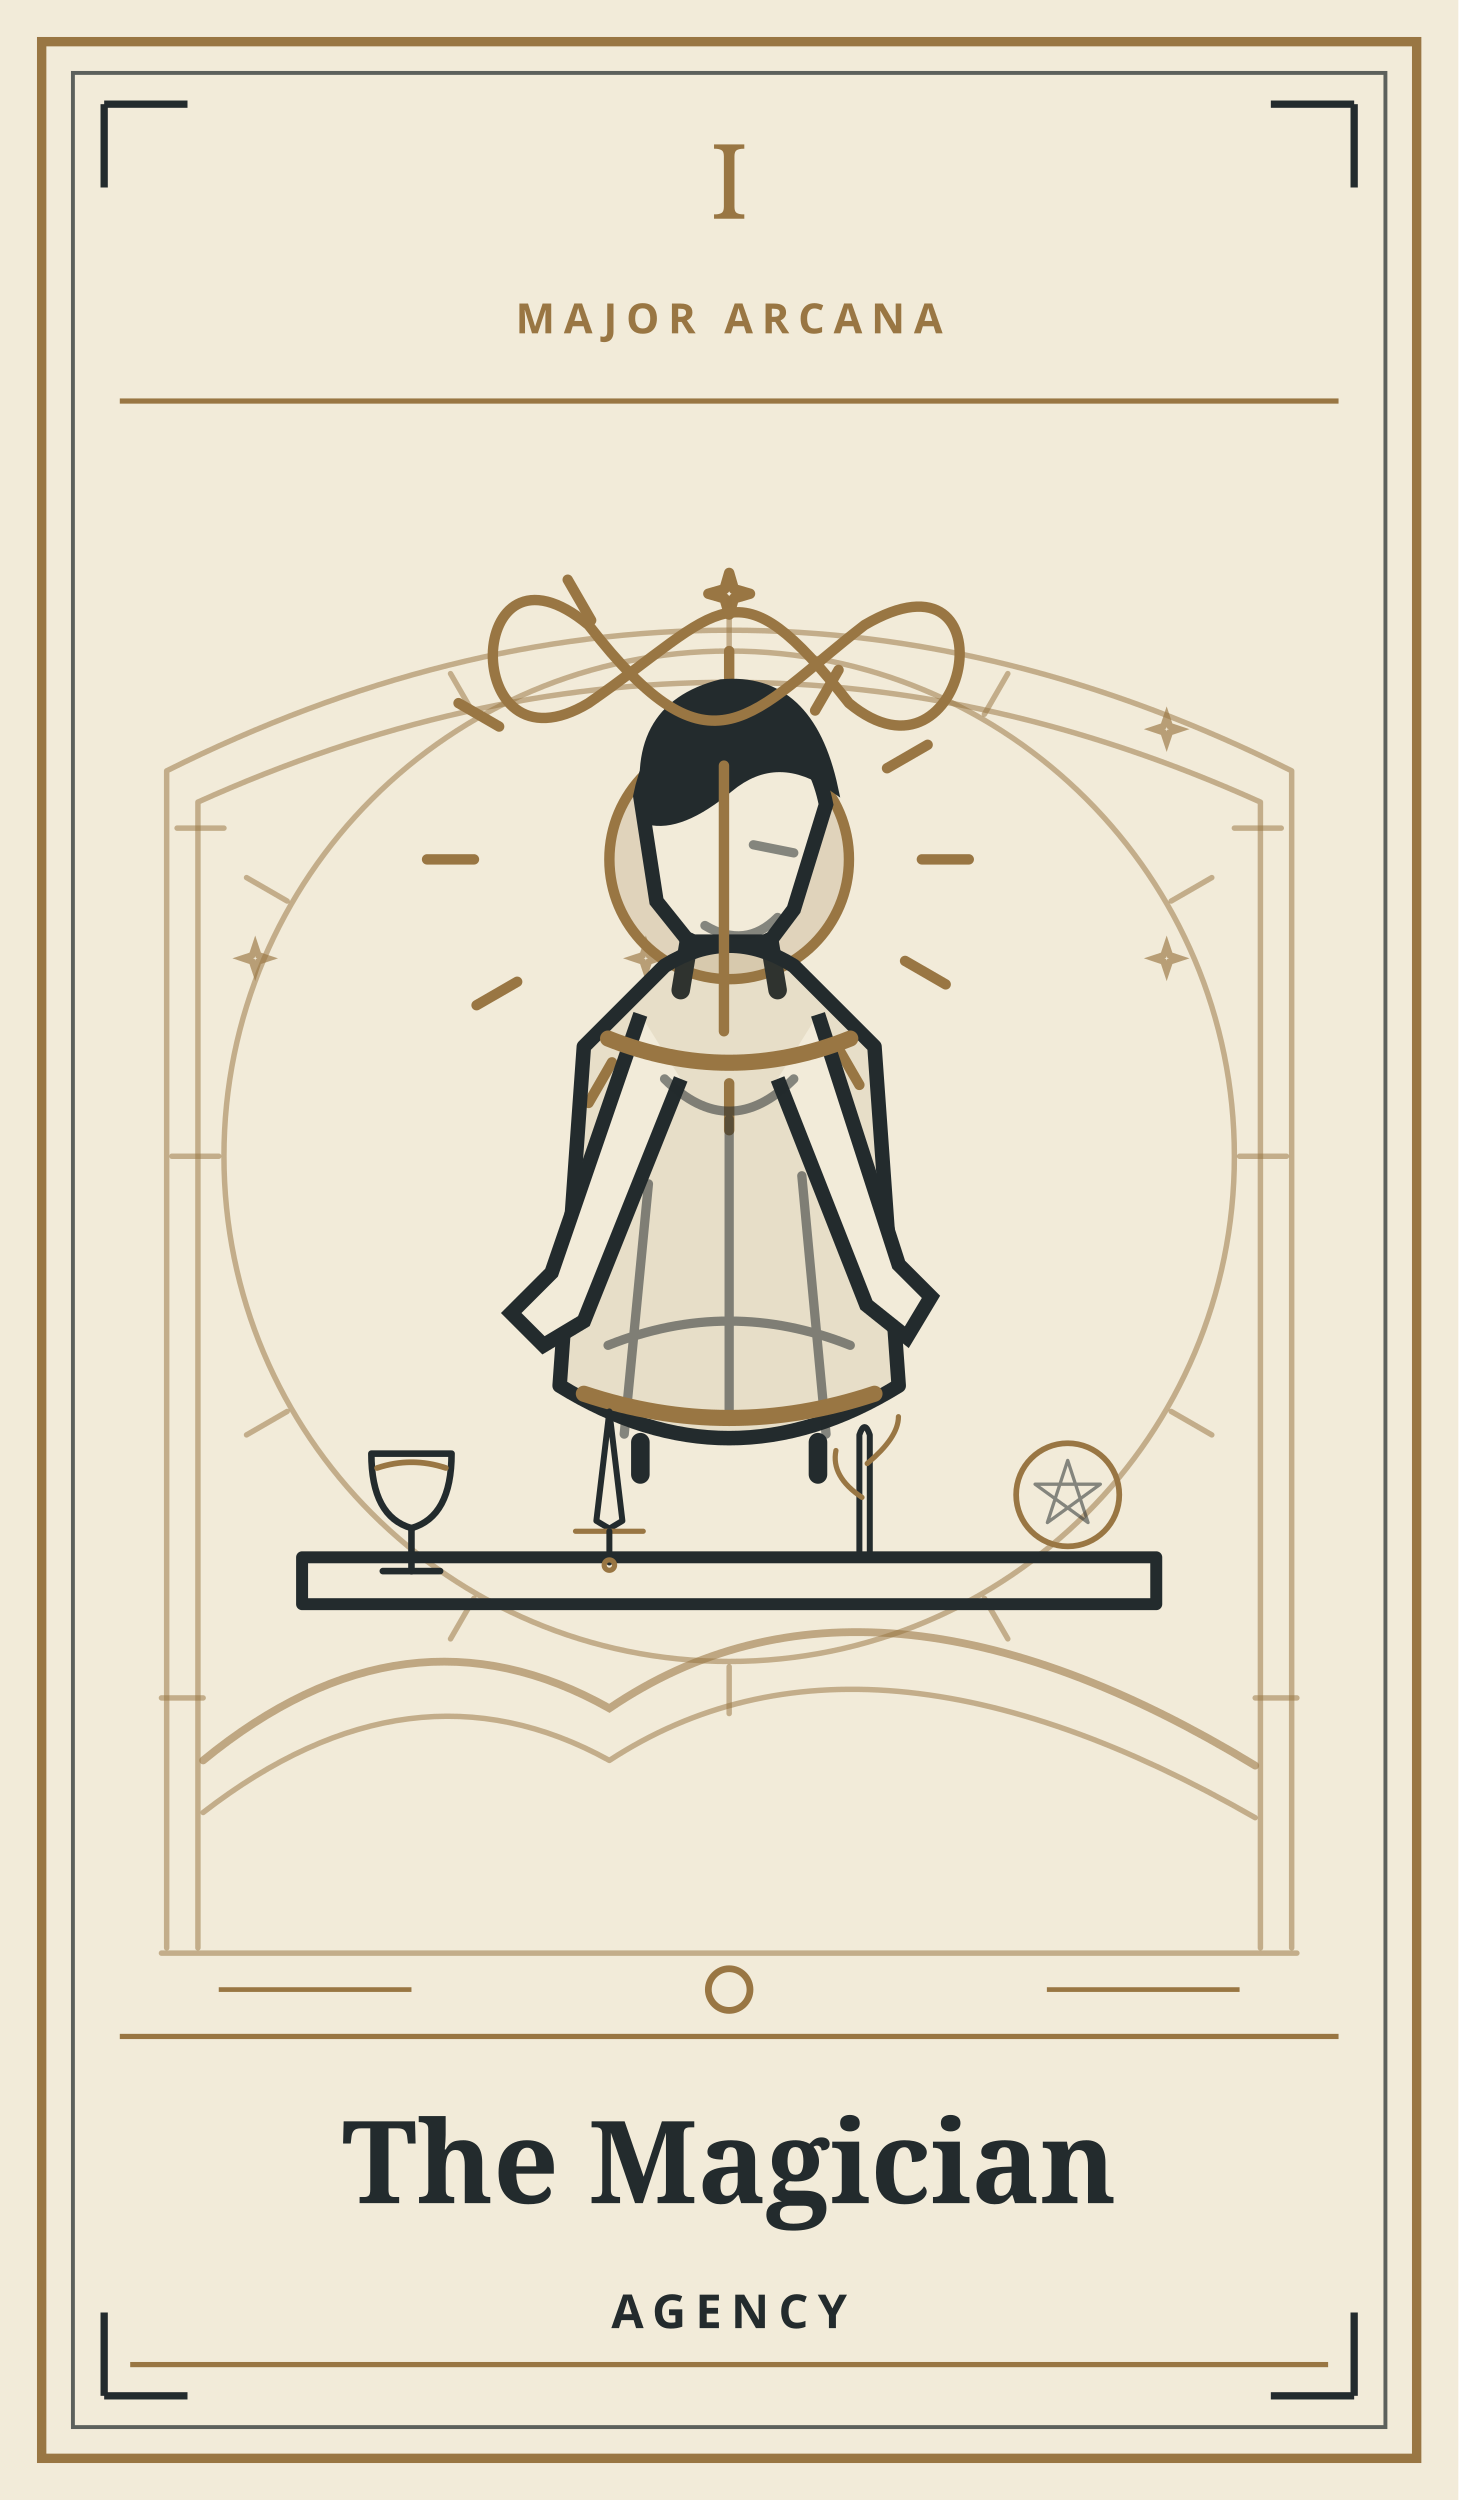
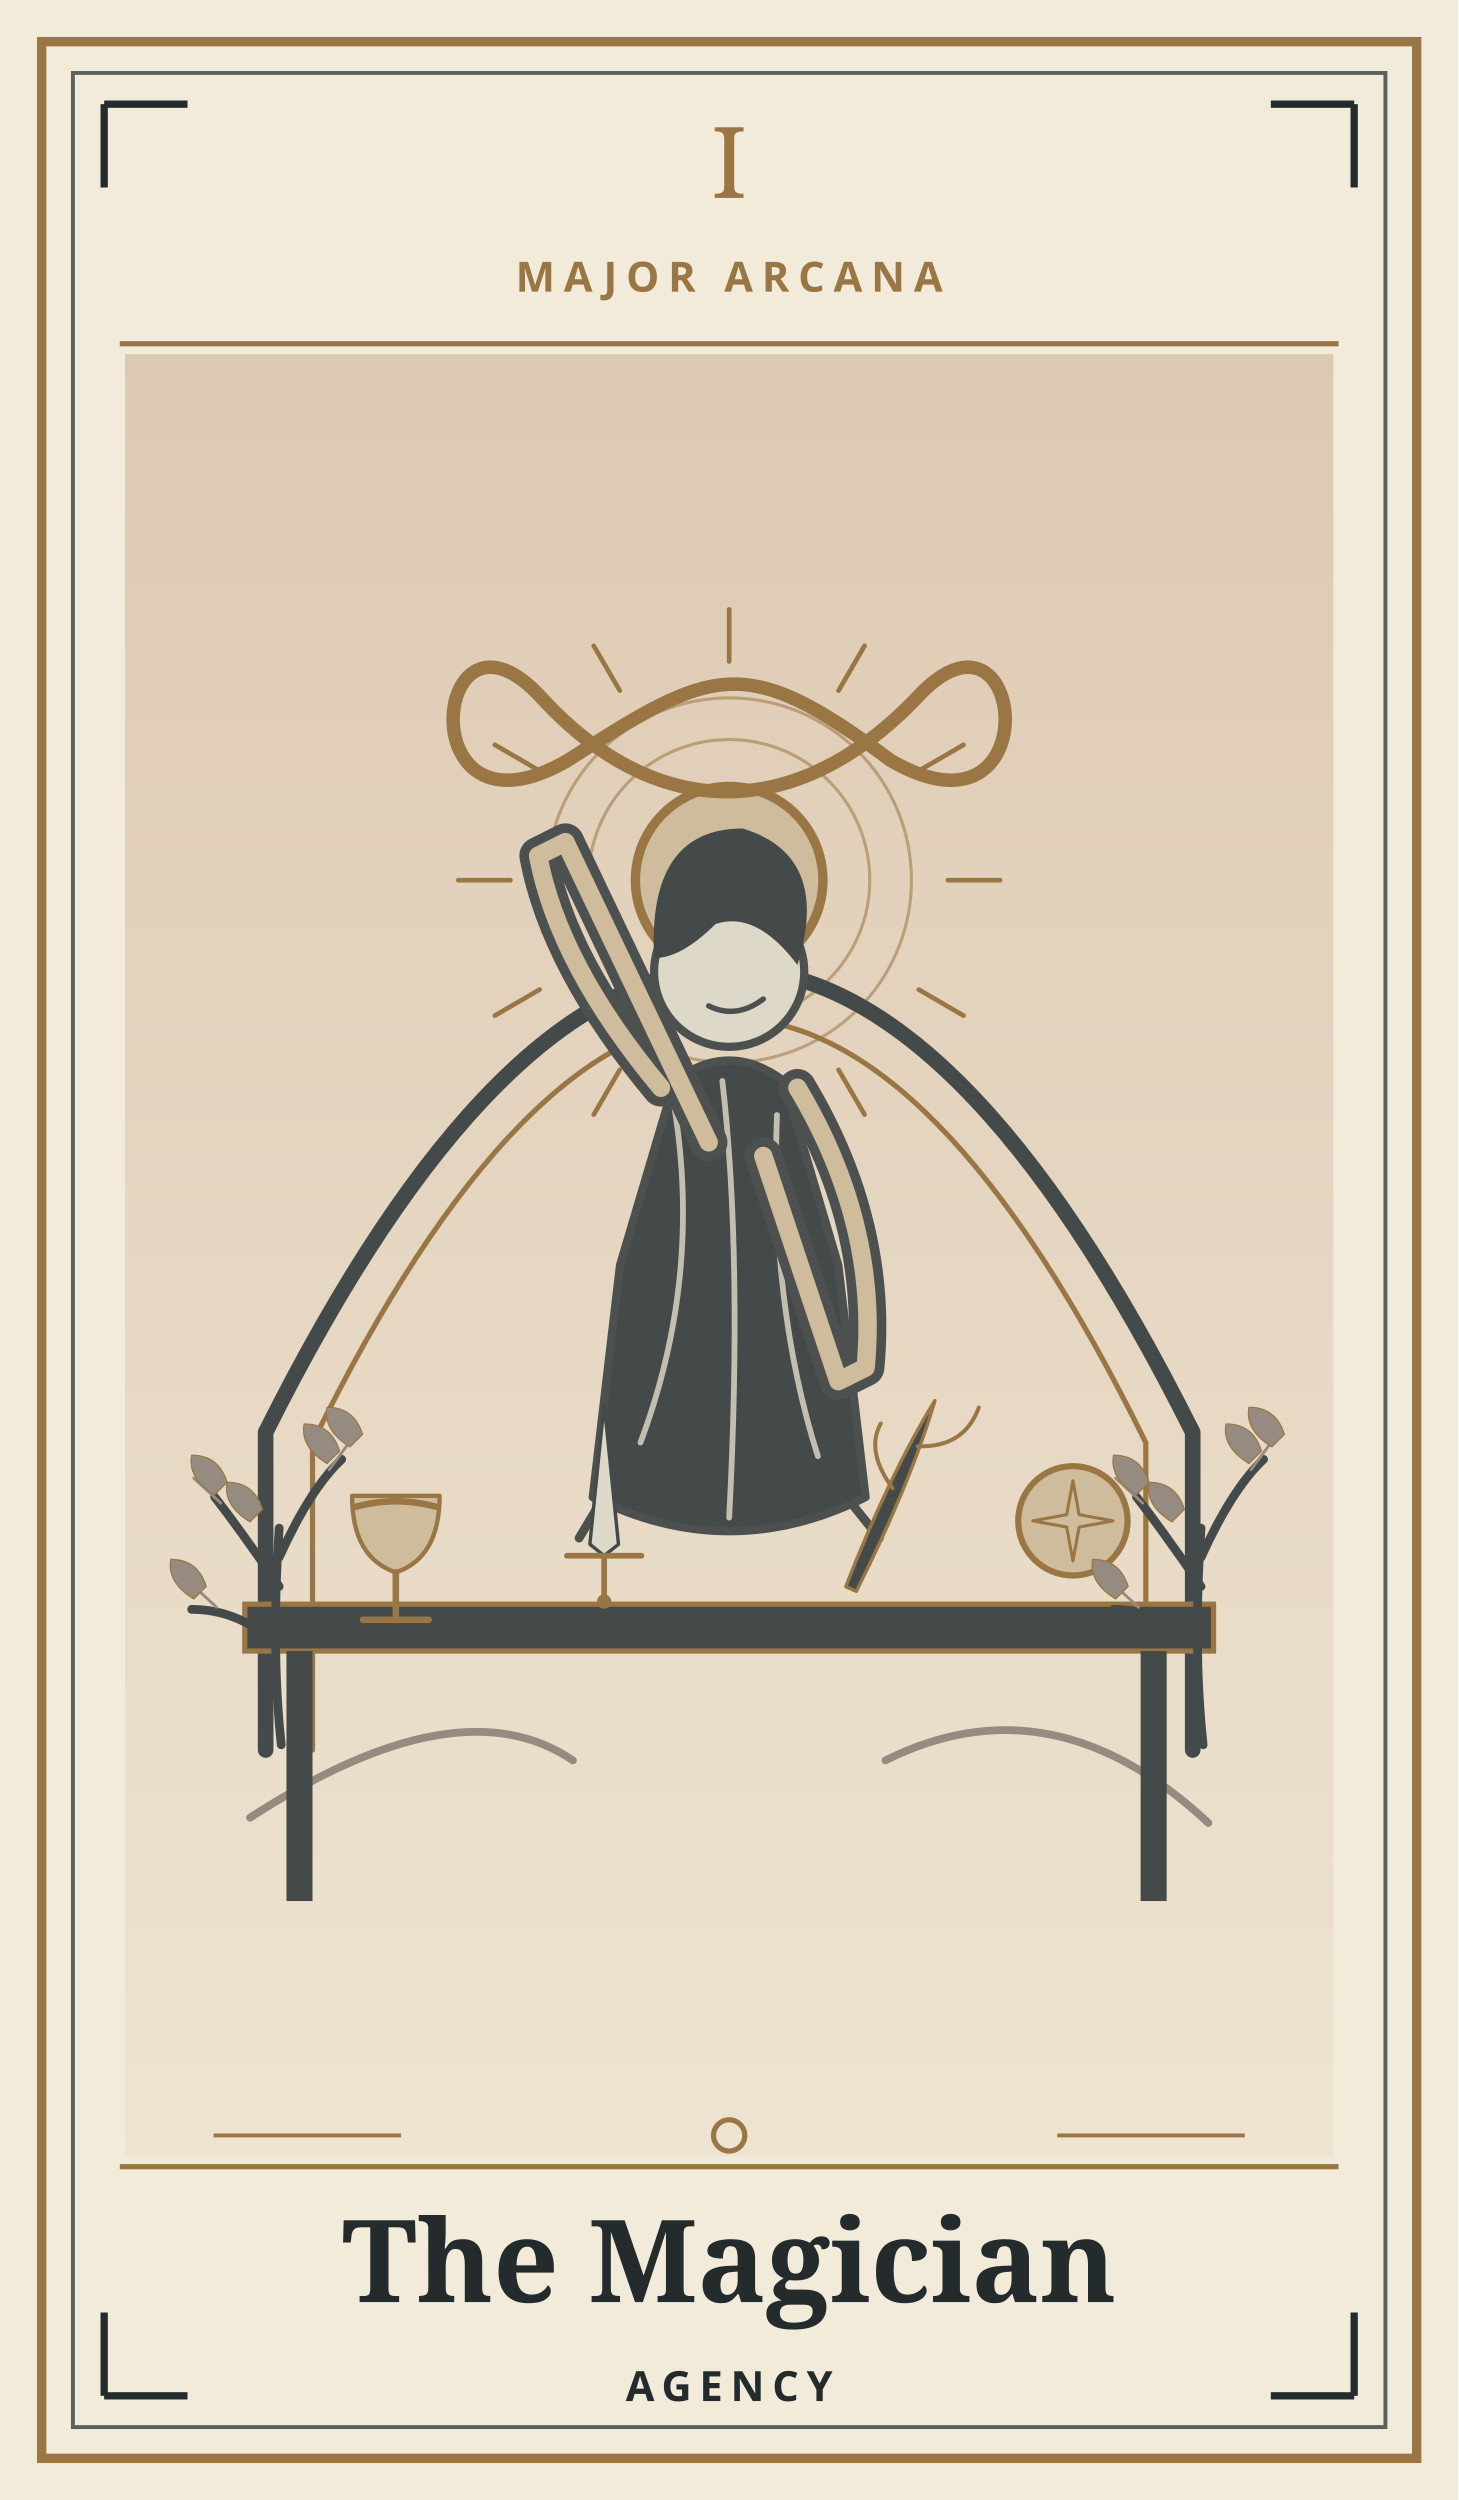
<svg xmlns="http://www.w3.org/2000/svg" width="280" height="480" viewBox="0 0 280 480" role="img" aria-labelledby="title description">
-   <style>
- .ink{fill:none;stroke:#232b2d;stroke-width:2.3;stroke-linecap:round;stroke-linejoin:round}
- .fine{fill:none;stroke:#232b2d;stroke-opacity:.53;stroke-width:1.15;stroke-linecap:round;stroke-linejoin:round}
- .gold{fill:none;stroke:#997643;stroke-width:2;stroke-linecap:round;stroke-linejoin:round}
- .faint{fill:none;stroke:#997643;stroke-opacity:.66;stroke-width:1.25}
- .inkfill{fill:#232b2d;stroke:#232b2d;stroke-width:1}
- .distant{fill:#997643;fill-opacity:.13;stroke:#997643;stroke-opacity:.58;stroke-width:1.5;stroke-linejoin:round}
- .terrain{fill:none;stroke:#997643;stroke-opacity:.76;stroke-width:1.9;stroke-linecap:round;stroke-linejoin:round}
- .halo{fill:#997643;fill-opacity:.10;stroke:#997643;stroke-width:1.25}
- .cloud{fill:none;stroke:#232b2d;stroke-opacity:.32;stroke-width:1.3;stroke-linecap:round}
- .wind{fill:none;stroke:#997643;stroke-opacity:.60;stroke-width:1.1;stroke-linecap:round}
- .hands{fill:none;stroke:#232b2d;stroke-width:2.4;stroke-linecap:round;stroke-linejoin:round}
- .arch{fill:none;stroke:#997643;stroke-width:1.8;stroke-linecap:round;stroke-linejoin:round}
- .tension{fill:none;stroke:#997643;stroke-opacity:.55;stroke-width:1.5;stroke-linecap:round}
- .bridge{fill:none;stroke:#997643;stroke-width:2.3;stroke-linecap:round}
- .ridge{fill:none;stroke:#232b2d;stroke-opacity:.46;stroke-width:1.6;stroke-linejoin:round}
- .motion{fill:none;stroke:#997643;stroke-opacity:.54;stroke-width:2;stroke-linecap:round}
- .beast{fill:#997643;fill-opacity:.23;stroke:#232b2d;stroke-width:1.8;stroke-linejoin:round}
- .regalia{fill:#997643;fill-opacity:.25;stroke:#997643;stroke-width:1.6;stroke-linejoin:round}
- .petal{fill:#f2ebd9;stroke:#997643;stroke-width:1.5}
- .wash{fill:#997643;fill-opacity:.11;stroke:#232b2d;stroke-width:1.8;stroke-linejoin:round}
- .column{fill:#f2ebd9;stroke:#232b2d;stroke-width:2.1}
- .sun{fill:#997643;fill-opacity:.2;stroke:#997643;stroke-width:2}
- .paperfill{fill:#f2ebd9;stroke:#232b2d;stroke-width:1.8}
- .lantern{fill:#997643;fill-opacity:.35;stroke:#232b2d;stroke-width:2}
- .vine{fill:none;stroke:#997643;stroke-width:2;stroke-linecap:round;stroke-linejoin:round}
- .water{fill:none;stroke:#997643;stroke-width:2;stroke-linecap:round}
- .chain{fill:none;stroke:#997643;stroke-width:3;stroke-dasharray:4 4}
- .lightning{fill:none;stroke:#997643;stroke-width:7;stroke-linecap:square;stroke-linejoin:miter}
- .ghost{fill:none;stroke:#997643;stroke-opacity:.52;stroke-width:1.05;stroke-linecap:round;stroke-linejoin:round}
- .landscape{fill:none;stroke:#997643;stroke-opacity:.58;stroke-width:1.5;stroke-linecap:round}
- .hatch{fill:none;stroke:#232b2d;stroke-opacity:.42;stroke-width:1;stroke-linecap:round}
- </style>
  <rect width="280" height="480" fill="#f2ebd9" />
  <rect x="8" y="8" width="264" height="464" fill="none" stroke="#997643" stroke-width="1.8" />
  <rect x="14" y="14" width="252" height="452" fill="none" stroke="#232b2d" stroke-width=".75" opacity=".72" />
-   <path d="M23 77H257M23 391H257M25 454H255" stroke="#997643" stroke-width="1" />
+   <path d="M23 66H257M23 416H257" stroke="#997643" stroke-width="1" />
  <path d="M20 20L36 20M20 20L20 36M260 20L244 20M260 20L260 36M20 460L36 460M20 460L20 444M260 460L244 460M260 460L260 444" stroke="#232b2d" stroke-width="1.4" />
-   <text class="number" x="140" y="42" font-family="Noto Serif" font-size="20" font-weight="400" fill="#997643" text-anchor="middle">I</text>
-   <text class="small" x="140" y="64" font-family="Noto Sans" font-size="8" font-weight="600" letter-spacing="1.7" fill="#997643" text-anchor="middle">MAJOR ARCANA</text>
-   <g clip-path="url(#window)">
-     <path class="ghost" d="M32 374V148Q140 94 248 148V374" />
-     <path class="ghost" d="M38 374V154Q140 108 242 154V374" />
-     <path class="ghost" d="M31 375H249" />
-     <path class="gold" d="M140 110L140.9 113.1L144 114L140.9 114.9L140 118L139.1 114.9L136 114L139.1 113.1Z" />
-     <path class="ghost" d="M34 159H43M237 159H246M31 326H39M241 326H249" />
-     <path class="landscape" d="M39 338Q78 306 117 328Q167 294 241 339" />
-     <path class="ghost" d="M39 348Q79 317 117 338Q166 306 241 349" />
-     <circle class="ghost" cx="140" cy="222" r="97" />
-     <path class="ghost" d="M140 115L140 124" transform="rotate(0 140 222)" />
-     <path class="ghost" d="M140 115L140 124" transform="rotate(30 140 222)" />
-     <path class="ghost" d="M140 115L140 124" transform="rotate(60 140 222)" />
-     <path class="ghost" d="M140 115L140 124" transform="rotate(90 140 222)" />
-     <path class="ghost" d="M140 115L140 124" transform="rotate(120 140 222)" />
-     <path class="ghost" d="M140 115L140 124" transform="rotate(150 140 222)" />
-     <path class="ghost" d="M140 115L140 124" transform="rotate(180 140 222)" />
-     <path class="ghost" d="M140 115L140 124" transform="rotate(210 140 222)" />
-     <path class="ghost" d="M140 115L140 124" transform="rotate(240 140 222)" />
-     <path class="ghost" d="M140 115L140 124" transform="rotate(270 140 222)" />
-     <path class="ghost" d="M140 115L140 124" transform="rotate(300 140 222)" />
-     <path class="ghost" d="M140 115L140 124" transform="rotate(330 140 222)" />
-     <path class="faint" d="M124 181.6L124.6 183.4L126.4 184L124.6 184.6L124 186.4L123.4 184.6L121.6 184L123.4 183.4Z" />
-     <path class="faint" d="M224 137.6L224.6 139.4L226.4 140L224.6 140.6L224 142.4L223.4 140.6L221.6 140L223.4 139.4Z" />
-     <path class="faint" d="M49 181.6L49.6 183.4L51.4 184L49.6 184.6L49 186.4L48.4 184.6L46.6 184L48.4 183.4Z" />
-     <path class="faint" d="M224 181.6L224.6 183.4L226.4 184L224.6 184.6L224 186.4L223.4 184.6L221.6 184L223.4 183.4Z" />
-     <circle class="sun" cx="140" cy="165" r="23" />
-     <path class="gold" d="M140 134L140 125" transform="rotate(0 140 165)" />
-     <path class="gold" d="M140 132L140 123" transform="rotate(30 140 165)" />
-     <path class="gold" d="M140 130L140 121" transform="rotate(60 140 165)" />
-     <path class="gold" d="M140 128L140 119" transform="rotate(90 140 165)" />
-     <path class="gold" d="M140 126L140 117" transform="rotate(120 140 165)" />
-     <path class="gold" d="M140 124L140 115" transform="rotate(150 140 165)" />
-     <path class="gold" d="M140 122L140 113" transform="rotate(180 140 165)" />
-     <path class="gold" d="M140 120L140 111" transform="rotate(210 140 165)" />
-     <path class="gold" d="M140 118L140 109" transform="rotate(240 140 165)" />
-     <path class="gold" d="M140 116L140 107" transform="rotate(270 140 165)" />
-     <path class="gold" d="M140 114L140 105" transform="rotate(300 140 165)" />
-     <path class="gold" d="M140 112L140 103" transform="rotate(330 140 165)" />
-     <g transform="translate(140 280) scale(1.55 1.55)">
-       <path class="paperfill" d="M-9 -69L-11 -82Q-9 -92 0 -93Q10 -91 12 -81L8 -68L5 -64H-5Z" />
-       <path class="inkfill" d="M-10 -79Q-13 -93 -1 -96Q10 -97 13 -83Q6 -88 0 -83Q-6 -78 -10 -79Z" />
-       <path class="fine" d="M3 -76L8 -75M-3 -66Q2 -63 6 -67" />
-       <path class="ink" d="M-5 -64L-6 -58M5 -64L6 -58" />
-       <path class="wash" d="M-8 -61Q0 -66 8 -61L18 -51L21 -9Q0 4 -21 -9L-18 -51Z" />
-       <path class="paperfill" d="M-11 -55L-22 -23L-27 -18L-23 -14L-18 -17L-6 -47M11 -55L21 -24L25 -20L22 -15L17 -19L6 -47" />
-       <path class="fine" d="M-8 -47Q0 -39 8 -47M-15 -14Q0 -20 15 -14M-10 -34L-13 -3M9 -35L12 -3M0 -42V-5" />
-       <path class="gold" d="M-18 -8Q0 -2 18 -8M-15 -52Q0 -46 15 -52" />
-       <path class="ink" d="M-11 -2L-11 2M11 -2L11 2" />
-     </g>
-     <path class="gold" d="M139 198L139 147" />
-     <rect class="ink" x="58" y="299" width="164" height="9" />
-     <g transform="translate(79 289) scale(0.55)">
-       <path class="ink" d="M-14 -18 Q-14 4 0 8 Q14 4 14 -18Z" />
-       <path class="gold" d="M-12 -13 Q0 -17 12 -13" />
-       <path class="ink" d="M0 8L0 23" />
-       <path class="ink" d="M-10 23L10 23" />
-     </g>
-     <g transform="translate(117 286) rotate(0) scale(0.5)">
-       <path class="ink" d="M0 -30 L5 12 L0 15 L-5 12Z" />
-       <path class="gold" d="M-13 16L13 16" />
-       <path class="ink" d="M0 16L0 28" />
-       <circle class="gold" cx="0" cy="29" r="2" />
-     </g>
-     <g transform="translate(166 287) rotate(0) scale(0.5)">
-       <path class="ink" d="M-2 24 L-2 -23 Q0 -29 2 -23 L2 24Z" />
-       <path class="vine" d="M1 -12 Q13 -22 13 -30 M-1 1 Q-13 -7 -11 -17" />
-     </g>
-     <g transform="translate(205 287) scale(0.55)">
-       <circle class="gold" cx="0" cy="0" r="18" />
-       <polyline class="fine" points="0.0,-12.0 7.1,9.7 -11.4,-3.7 11.4,-3.7 -7.1,9.7 0.0,-12.0" />
-     </g>
-     <path class="gold" d="M113 120C89 100 88 150 113 135C139 117 141 107 163 135C186 154 195 103 166 120C144 137 137 151 113 120Z" />
-   </g>
+   <text class="number" x="140" y="38" font-family="Noto Serif" font-size="19" font-weight="400" fill="#997643" text-anchor="middle">I</text>
+   <text class="small" x="140" y="56" font-family="Noto Sans" font-size="8" font-weight="600" letter-spacing="1.7" fill="#997643" text-anchor="middle">MAJOR ARCANA</text>
  <defs>
    <clipPath id="window">
-       <rect x="24" y="79" width="232" height="309" />
+       <rect x="24" y="68" width="232" height="346" />
    </clipPath>
  </defs>
-   <path d="M42 382H79M201 382H238" stroke="#997643" stroke-width=".9" />
-   <circle cx="140" cy="382" r="4" fill="none" stroke="#997643" stroke-width="1.3" />
-   <text class="title" x="140" y="423" font-family="Noto Serif" font-size="22" font-weight="600" fill="#232b2d" text-anchor="middle">The Magician</text>
-   <text class="label" x="140" y="447" font-family="Noto Sans" font-size="9" font-weight="600" letter-spacing="1.8" fill="#232b2d" text-anchor="middle">AGENCY</text>
+   <g clip-path="url(#window)">
+     <rect x="24" y="68" width="232" height="346" fill="#ede6d5" />
+     <defs>
+       <linearGradient id="maj-sky-1" x1="0" y1="0" x2="0" y2="1">
+         <stop offset="0" stop-color="#ddc9b2" />
+         <stop offset="1" stop-color="#eee4d1" />
+       </linearGradient>
+     </defs>
+     <rect x="24" y="68" width="232" height="346" fill="url(#maj-sky-1)" stroke="none" stroke-width="1.5" />
+     <circle cx="140" cy="169" r="27" fill="none" stroke="#997643" stroke-width="0.6" opacity=".55" />
+     <circle cx="140" cy="169" r="35" fill="none" stroke="#997643" stroke-width="0.6" opacity=".55" />
+     <path d="M182.0 169.0L192.0 169.0" fill="none" stroke="#997643" stroke-width="0.9" stroke-linecap="round" stroke-linejoin="round" />
+     <path d="M176.4 190.0L185.0 195.0" fill="none" stroke="#997643" stroke-width="0.9" stroke-linecap="round" stroke-linejoin="round" />
+     <path d="M161.0 205.4L166.0 214.0" fill="none" stroke="#997643" stroke-width="0.9" stroke-linecap="round" stroke-linejoin="round" />
+     <path d="M140.0 211.0L140.0 221.0" fill="none" stroke="#997643" stroke-width="0.9" stroke-linecap="round" stroke-linejoin="round" />
+     <path d="M119.0 205.4L114.0 214.0" fill="none" stroke="#997643" stroke-width="0.9" stroke-linecap="round" stroke-linejoin="round" />
+     <path d="M103.6 190.0L95.0 195.0" fill="none" stroke="#997643" stroke-width="0.9" stroke-linecap="round" stroke-linejoin="round" />
+     <path d="M98.0 169.0L88.0 169.0" fill="none" stroke="#997643" stroke-width="0.9" stroke-linecap="round" stroke-linejoin="round" />
+     <path d="M103.6 148.0L95.0 143.0" fill="none" stroke="#997643" stroke-width="0.9" stroke-linecap="round" stroke-linejoin="round" />
+     <path d="M119.0 132.6L114.0 124.0" fill="none" stroke="#997643" stroke-width="0.9" stroke-linecap="round" stroke-linejoin="round" />
+     <path d="M140.0 127.0L140.0 117.0" fill="none" stroke="#997643" stroke-width="0.9" stroke-linecap="round" stroke-linejoin="round" />
+     <path d="M161.0 132.6L166.0 124.0" fill="none" stroke="#997643" stroke-width="0.9" stroke-linecap="round" stroke-linejoin="round" />
+     <path d="M176.4 148.0L185.0 143.0" fill="none" stroke="#997643" stroke-width="0.9" stroke-linecap="round" stroke-linejoin="round" />
+     <circle cx="140" cy="169" r="18" fill="#cebc9d" stroke="#997643" stroke-width="1.8" />
+     <path d="M51.0 336V275.0Q140 97.0 229.0 275.0V336" fill="none" stroke="#444a49" stroke-width="3" stroke-linecap="round" stroke-linejoin="round" />
+     <path d="M60.0 336V277.0Q140 114.0 220.0 277.0V336" fill="none" stroke="#997643" stroke-width="1" stroke-linecap="round" stroke-linejoin="round" />
+     <path d="M48 349Q88 323 110 338M170 338Q202 322 232 350" fill="none" stroke="#958b81" stroke-width="1.5" stroke-linecap="round" stroke-linejoin="round" />
+     <g transform="translate(140 294) scale(1.31 1.31)">
+       <path d="M-8 -66Q0 -72 8 -66L16 -39L20 -5Q0 5 -20 -5L-16 -39Z" fill="#444a49" stroke="#4c514f" stroke-width="1.2" stroke-linecap="round" stroke-linejoin="round" />
+       <path d="M-8 -62Q-4 -37 -13 -13M7 -61Q6 -33 13 -11M-1 -66Q2 -40 0 -2" fill="none" stroke="#f2ebd9" stroke-width="0.85" stroke-linecap="round" stroke-linejoin="round" opacity=".72" />
+       <path d="M-10 -65Q-25 -83 -28 -99L-24 -101L-3 -57M10 -65Q22 -45 20 -24L16 -22L5 -55" fill="none" stroke="#4c514f" stroke-width="5.5" stroke-linecap="round" stroke-linejoin="round" />
+       <path d="M-10 -65Q-25 -83 -28 -99L-24 -101L-3 -57M10 -65Q22 -45 20 -24L16 -22L5 -55" fill="none" stroke="#cebc9d" stroke-width="2.7" stroke-linecap="round" stroke-linejoin="round" />
+       <circle cx="0" cy="-82" r="11" fill="#ddd8c8" stroke="#4c514f" stroke-width="1.2" />
+       <path d="M-11 -84Q-12 -103 2 -103Q15 -99 10 -83Q4 -91 -2 -89Q-7 -84 -11 -84Z" fill="#444a49" stroke="none" stroke-width="1.5" stroke-linecap="round" stroke-linejoin="round" />
+       <path d="M-3 -77Q1 -75 5 -78" fill="none" stroke="#4c514f" stroke-width="0.8" stroke-linecap="round" stroke-linejoin="round" />
+       <path d="M-19 -4L-22 1M18 -4L22 1" fill="none" stroke="#4c514f" stroke-width="1.3" stroke-linecap="round" stroke-linejoin="round" />
+     </g>
+     <path d="M104 134C83 111 78 164 109 146C137 128 143 125 171 146C202 164 197 111 176 134C153 158 126 158 104 134Z" fill="none" stroke="#997643" stroke-width="2.6" stroke-linecap="round" stroke-linejoin="round" />
+     <rect x="47" y="308" width="186" height="9" fill="#444a49" stroke="#997643" stroke-width="1" />
+     <rect x="55" y="317" width="5" height="48" fill="#444a49" stroke="none" stroke-width="1.5" />
+     <rect x="219" y="317" width="5" height="48" fill="#444a49" stroke="none" stroke-width="1.5" />
+     <g transform="translate(76 297) scale(0.7)">
+       <path d="M-12 -14Q-12 3 0 7Q12 3 12 -14Z" fill="#cebc9d" stroke="#997643" stroke-width="1.2" stroke-linecap="round" stroke-linejoin="round" />
+       <path d="M-11 -11Q0 -14 11 -11M0 7V19M-9 20H9" fill="none" stroke="#997643" stroke-width="1.8" stroke-linecap="round" stroke-linejoin="round" />
+     </g>
+     <g transform="translate(116 291) rotate(0) scale(0.55)">
+       <path d="M0 -39L5 10L0 14L-5 10Z" fill="#ddd8c8" stroke="#444a49" stroke-width="1.2" stroke-linecap="round" stroke-linejoin="round" />
+       <path d="M-13 14H13M0 14V28" fill="none" stroke="#997643" stroke-width="2" stroke-linecap="round" stroke-linejoin="round" />
+       <circle cx="0" cy="30" r="2.5" fill="#997643" stroke="none" stroke-width="1.5" />
+     </g>
+     <g transform="translate(171 288) rotate(24) scale(0.55)">
+       <path d="M-2 34Q-4 -8 0 -38Q4 -8 2 34Z" fill="#444a49" stroke="#997643" stroke-width="1.2" stroke-linecap="round" stroke-linejoin="round" />
+       <path d="M1 -21Q16 -27 15 -42M-1 -4Q-15 -12 -14 -23" fill="none" stroke="#997643" stroke-width="1.4" stroke-linecap="round" stroke-linejoin="round" />
+     </g>
+     <g transform="translate(206 292) scale(0.7)">
+       <circle cx="0" cy="0" r="15" fill="#cebc9d" stroke="#997643" stroke-width="1.7" />
+       <path d="M0.0 -11.0L1.7 -1.7L11.0 0.0L1.7 1.7L0.0 11.0L-1.7 1.7L-11.0 0.0L-1.7 -1.7Z" fill="none" stroke="#997643" stroke-width="0.85" stroke-linecap="round" stroke-linejoin="round" />
+     </g>
+     <g transform="translate(54 335) scale(0.4)">
+       <path d="M0 0Q-5 -47 -1 -104M-1 -76Q-21 -105 -32 -119M-1 -90Q14 -123 29 -137M-4 -50Q-22 -65 -43 -65" fill="none" stroke="#444a49" stroke-width="4.2" stroke-linecap="round" stroke-linejoin="round" />
+       <path d="M-29 -116L-42 -128M23 -132L34 -147M-31 -66L-44 -78" fill="none" stroke="#958b81" stroke-width="1.4" stroke-linecap="round" stroke-linejoin="round" />
+       <path d="M-32 -120q-13 -8 -11 -19q13 0 17 13Z" fill="#958b81" stroke="#997643" stroke-width="0.6" stroke-linecap="round" stroke-linejoin="round" />
+       <path d="M-15 -107q-13 -8 -11 -19q13 0 17 13Z" fill="#958b81" stroke="#997643" stroke-width="0.6" stroke-linecap="round" stroke-linejoin="round" />
+       <path d="M22 -135q-13 -8 -11 -19q13 0 17 13Z" fill="#958b81" stroke="#997643" stroke-width="0.6" stroke-linecap="round" stroke-linejoin="round" />
+       <path d="M33 -143q-13 -8 -11 -19q13 0 17 13Z" fill="#958b81" stroke="#997643" stroke-width="0.6" stroke-linecap="round" stroke-linejoin="round" />
+       <path d="M-42 -70q-13 -8 -11 -19q13 0 17 13Z" fill="#958b81" stroke="#997643" stroke-width="0.6" stroke-linecap="round" stroke-linejoin="round" />
+     </g>
+     <g transform="translate(231 335) scale(0.4)">
+       <path d="M0 0Q-5 -47 -1 -104M-1 -76Q-21 -105 -32 -119M-1 -90Q14 -123 29 -137M-4 -50Q-22 -65 -43 -65" fill="none" stroke="#444a49" stroke-width="4.2" stroke-linecap="round" stroke-linejoin="round" />
+       <path d="M-29 -116L-42 -128M23 -132L34 -147M-31 -66L-44 -78" fill="none" stroke="#958b81" stroke-width="1.4" stroke-linecap="round" stroke-linejoin="round" />
+       <path d="M-32 -120q-13 -8 -11 -19q13 0 17 13Z" fill="#958b81" stroke="#997643" stroke-width="0.6" stroke-linecap="round" stroke-linejoin="round" />
+       <path d="M-15 -107q-13 -8 -11 -19q13 0 17 13Z" fill="#958b81" stroke="#997643" stroke-width="0.6" stroke-linecap="round" stroke-linejoin="round" />
+       <path d="M22 -135q-13 -8 -11 -19q13 0 17 13Z" fill="#958b81" stroke="#997643" stroke-width="0.6" stroke-linecap="round" stroke-linejoin="round" />
+       <path d="M33 -143q-13 -8 -11 -19q13 0 17 13Z" fill="#958b81" stroke="#997643" stroke-width="0.6" stroke-linecap="round" stroke-linejoin="round" />
+       <path d="M-42 -70q-13 -8 -11 -19q13 0 17 13Z" fill="#958b81" stroke="#997643" stroke-width="0.6" stroke-linecap="round" stroke-linejoin="round" />
+     </g>
+   </g>
+   <path d="M41 410H77M203 410H239" stroke="#997643" stroke-width=".75" />
+   <circle cx="140" cy="410" r="3" fill="none" stroke="#997643" stroke-width="1" />
+   <text class="title" x="140" y="442" font-family="Noto Serif" font-size="22" font-weight="600" fill="#232b2d" text-anchor="middle">The Magician</text>
+   <text class="label" x="140" y="461" font-family="Noto Sans" font-size="8" font-weight="600" letter-spacing="1.5" fill="#232b2d" text-anchor="middle">AGENCY</text>
</svg>
